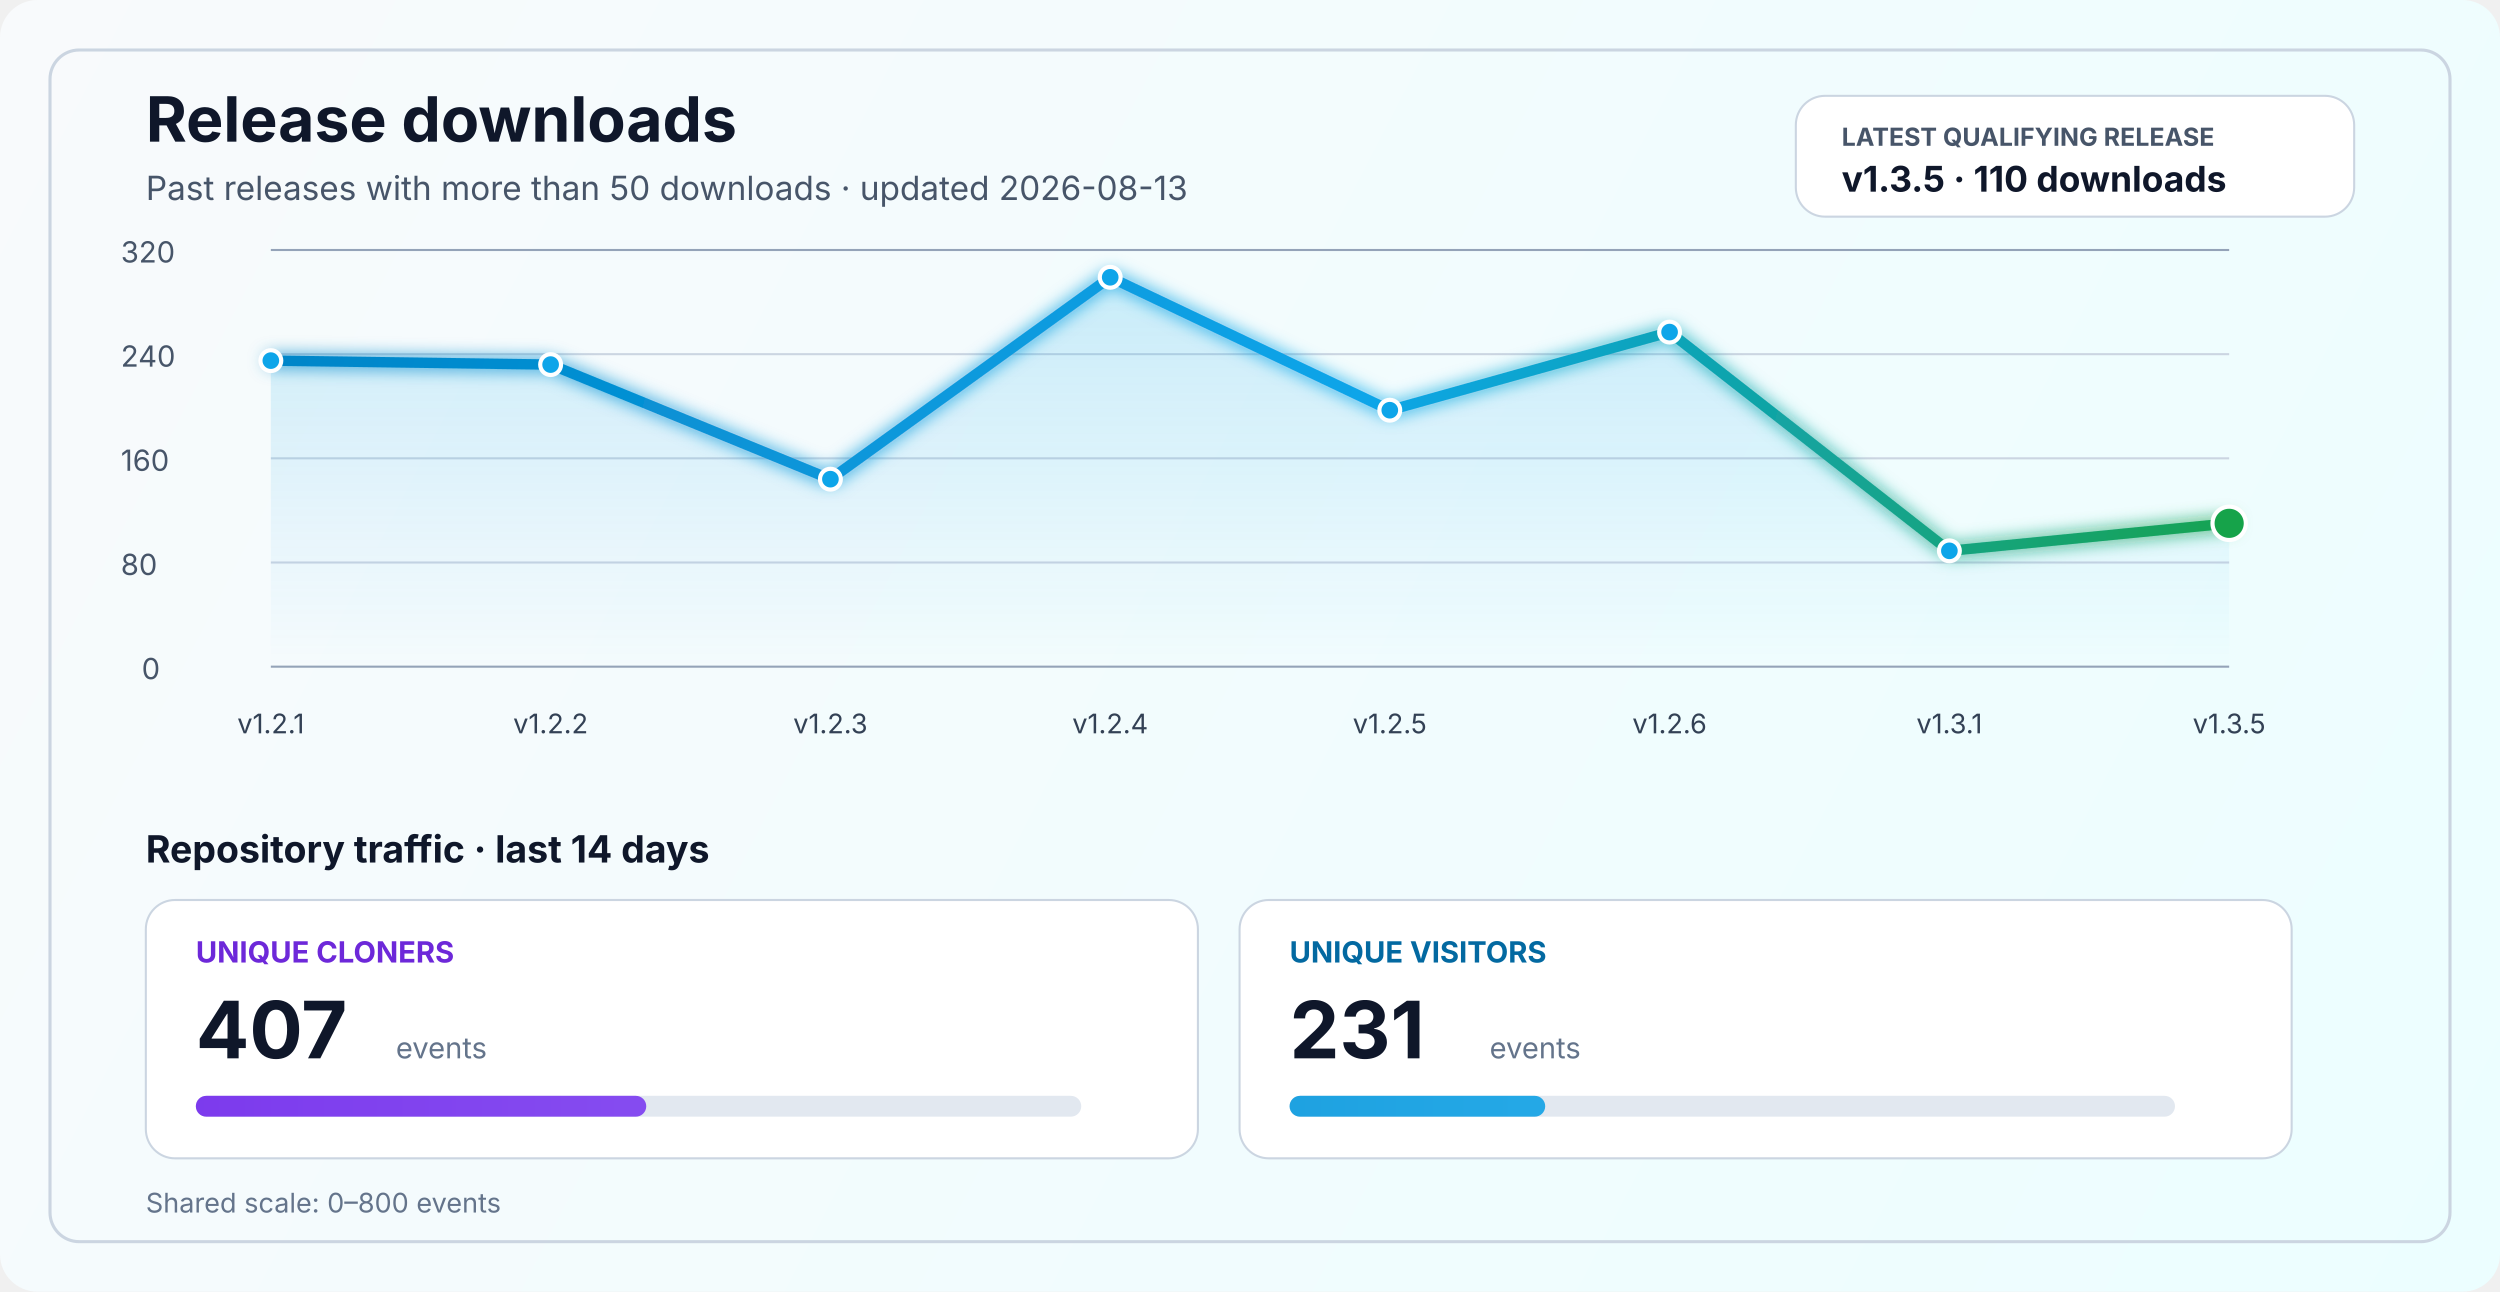
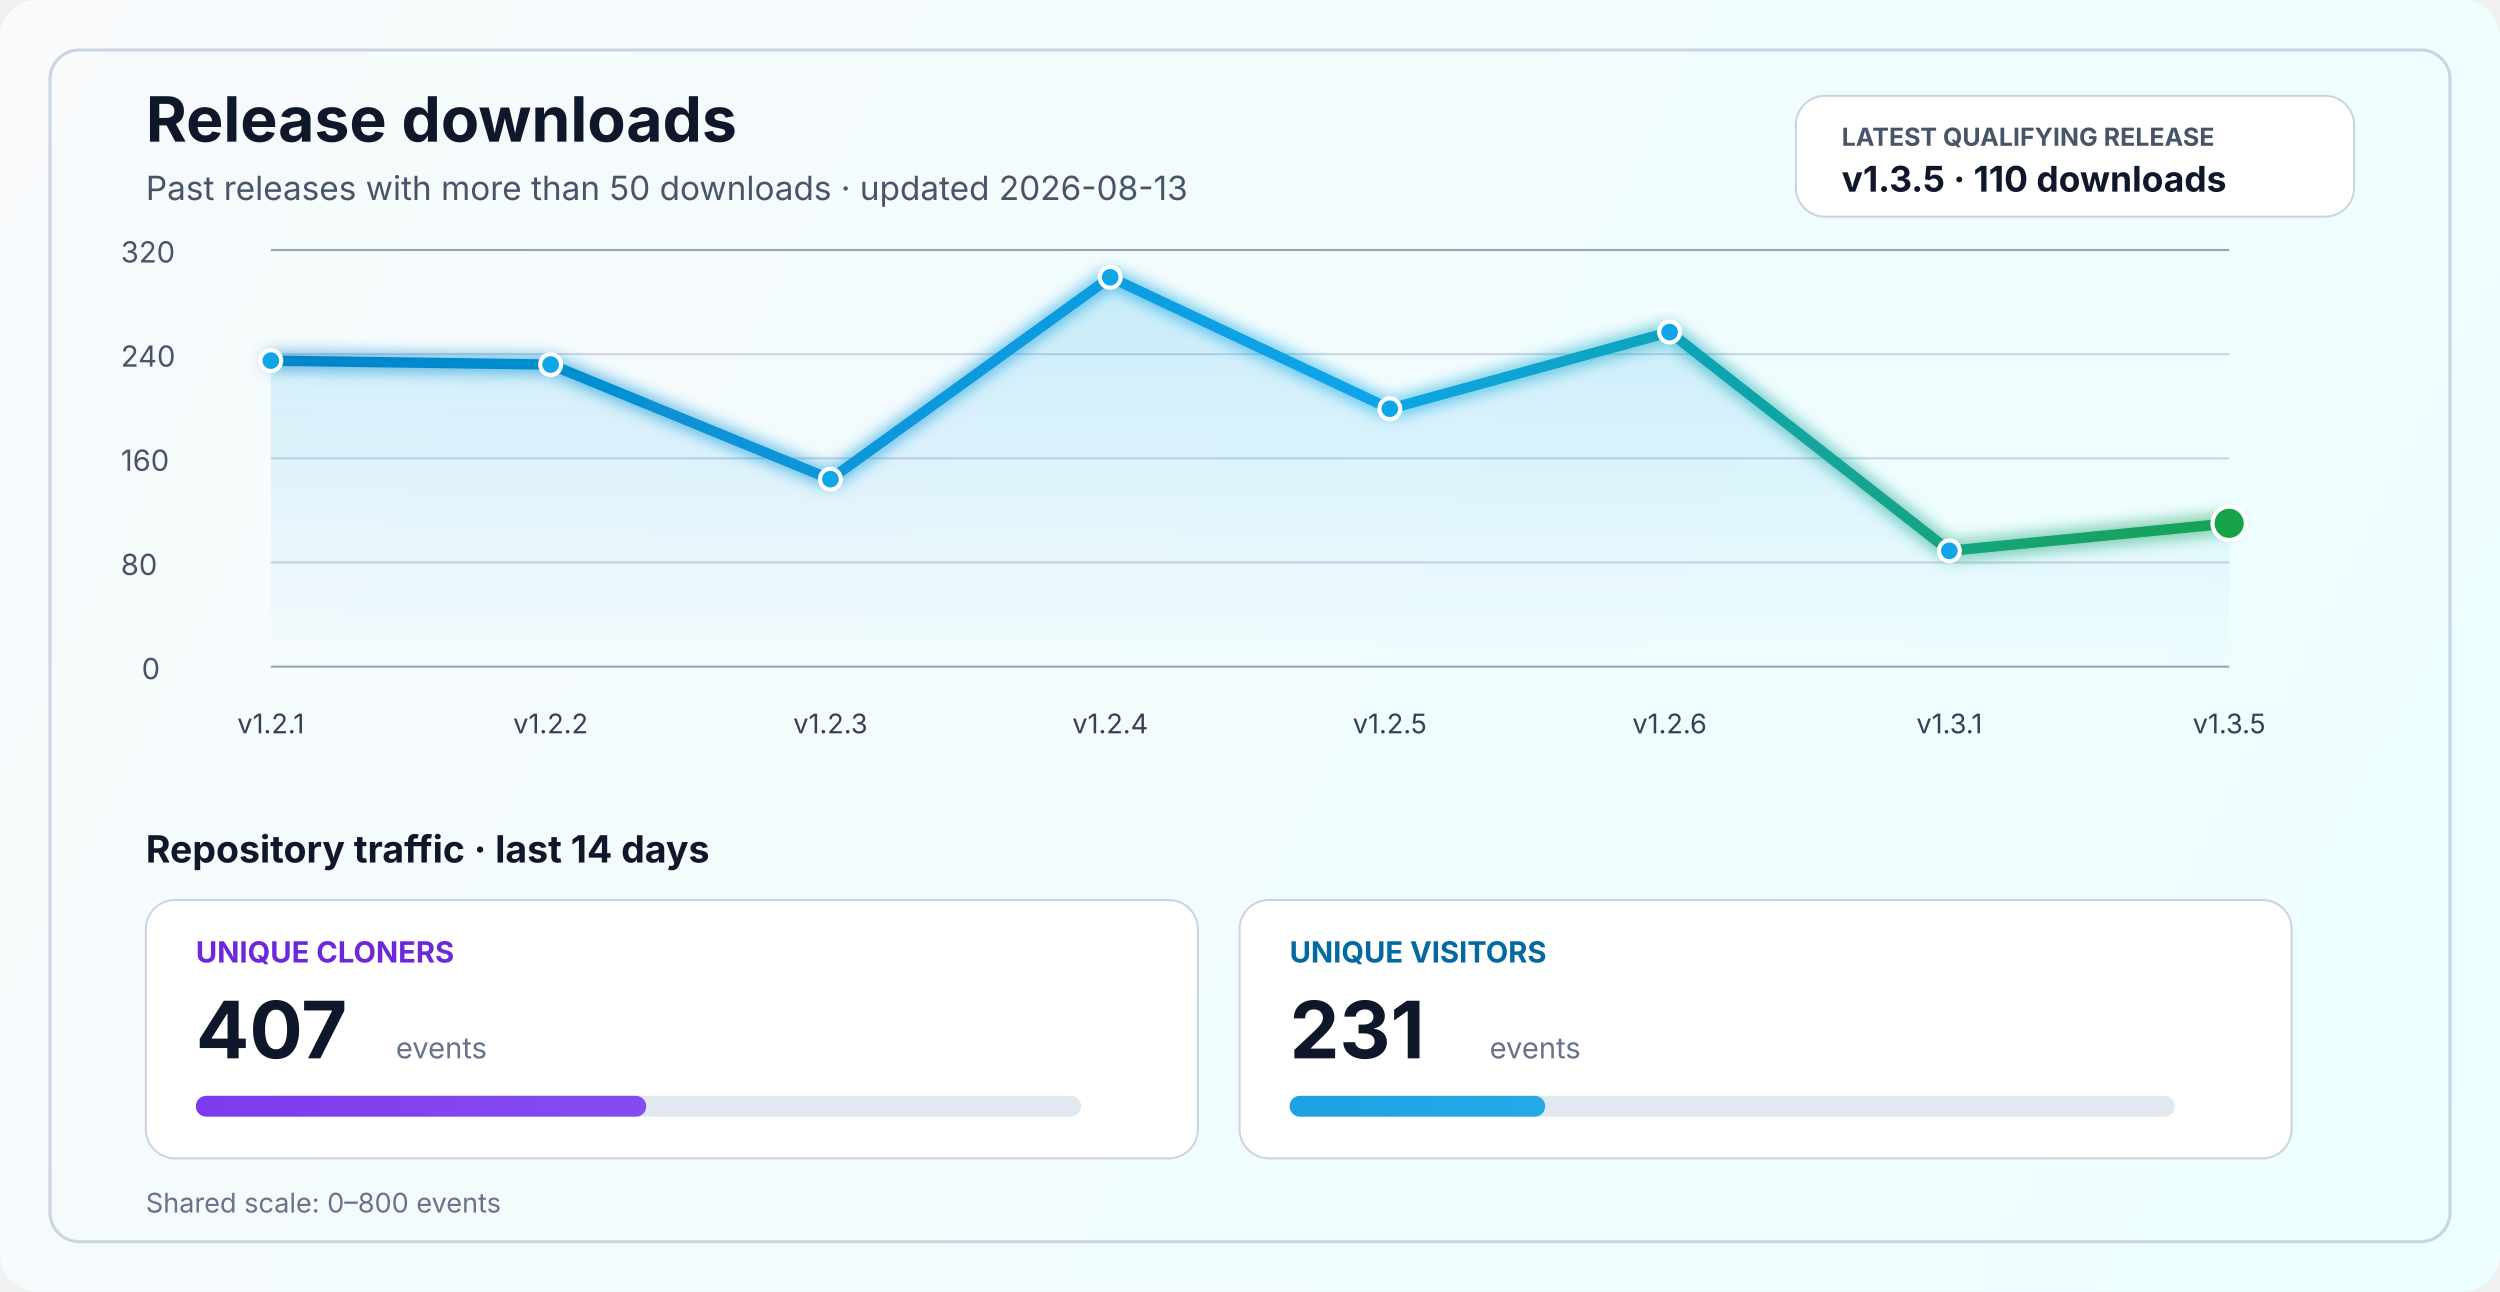
<svg xmlns="http://www.w3.org/2000/svg" width="1200" height="620" viewBox="0 0 1200 620" fill="none" role="img" aria-labelledby="title desc">
  <defs>
    <linearGradient id="bg" x1="0" y1="0" x2="1200" y2="620" gradientUnits="userSpaceOnUse">
      <stop stop-color="#F8FAFC" />
      <stop offset="1" stop-color="#ECFEFF" />
    </linearGradient>
    <linearGradient id="line" x1="130" y1="86" x2="1070" y2="340" gradientUnits="userSpaceOnUse">
      <stop stop-color="#0284C7" />
      <stop offset="0.55" stop-color="#0EA5E9" />
      <stop offset="1" stop-color="#16A34A" />
    </linearGradient>
    <linearGradient id="area" x1="0" y1="120" x2="0" y2="320" gradientUnits="userSpaceOnUse">
      <stop stop-color="#0EA5E9" stop-opacity="0.20" />
      <stop offset="1" stop-color="#0EA5E9" stop-opacity="0" />
    </linearGradient>
    <linearGradient id="cloneFill" x1="86" y1="450" x2="1110" y2="450" gradientUnits="userSpaceOnUse">
      <stop stop-color="#7C3AED" />
      <stop offset="1" stop-color="#A78BFA" />
    </linearGradient>
    <linearGradient id="viewFill" x1="86" y1="482" x2="1110" y2="482" gradientUnits="userSpaceOnUse">
      <stop stop-color="#0284C7" />
      <stop offset="1" stop-color="#38BDF8" />
    </linearGradient>
    <filter id="glow" x="-50%" y="-50%" width="200%" height="200%">
      <feGaussianBlur stdDeviation="4" result="blur" />
      <feMerge>
        <feMergeNode in="blur" />
        <feMergeNode in="SourceGraphic" />
      </feMerge>
    </filter>
  </defs>
  <rect width="1200" height="620" rx="18" fill="url(#bg)" />
  <rect x="24" y="24" width="1152" height="572" rx="14" stroke="#CBD5E1" stroke-width="1.5" />
  <text x="70" y="68" fill="#0F172A" font-size="30" font-family="SF Pro Display, -apple-system, BlinkMacSystemFont, Segoe UI, sans-serif" font-weight="700">Release downloads</text>
  <text x="70" y="96" fill="#475569" font-size="16" font-family="SF Pro Text, -apple-system, BlinkMacSystemFont, Segoe UI, sans-serif">Past releases with more than 50 downloads · updated 2026-08-13</text>
  <rect x="862" y="46" width="268" height="58" rx="14" fill="#FFFFFF" stroke="#CBD5E1" stroke-width="1" />
  <text x="884" y="70" fill="#475569" font-size="12" font-family="SF Pro Text, -apple-system, BlinkMacSystemFont, Segoe UI, sans-serif" font-weight="700">LATEST QUALIFYING RELEASE</text>
  <text x="884" y="92" fill="#0F172A" font-size="17" font-family="SF Pro Text, -apple-system, BlinkMacSystemFont, Segoe UI, sans-serif" font-weight="700">v1.3.5 · 110 downloads</text>
  <line x1="130" y1="320.0" x2="1070" y2="320.0" stroke="#94A3B8" stroke-width="1" />
  <line x1="130" y1="270.0" x2="1070" y2="270.0" stroke="#CBD5E1" stroke-width="1" />
  <line x1="130" y1="220.0" x2="1070" y2="220.0" stroke="#CBD5E1" stroke-width="1" />
  <line x1="130" y1="170.0" x2="1070" y2="170.0" stroke="#CBD5E1" stroke-width="1" />
  <line x1="130" y1="120.0" x2="1070" y2="120.0" stroke="#94A3B8" stroke-width="1" />
  <text x="68" y="326.0" fill="#475569" font-size="14" font-family="SF Pro Text, -apple-system, BlinkMacSystemFont, Segoe UI, sans-serif">0</text>
  <text x="58" y="276.0" fill="#475569" font-size="14" font-family="SF Pro Text, -apple-system, BlinkMacSystemFont, Segoe UI, sans-serif">80</text>
  <text x="58" y="226.0" fill="#475569" font-size="14" font-family="SF Pro Text, -apple-system, BlinkMacSystemFont, Segoe UI, sans-serif">160</text>
  <text x="58" y="176.0" fill="#475569" font-size="14" font-family="SF Pro Text, -apple-system, BlinkMacSystemFont, Segoe UI, sans-serif">240</text>
  <text x="58" y="126.0" fill="#475569" font-size="14" font-family="SF Pro Text, -apple-system, BlinkMacSystemFont, Segoe UI, sans-serif">320</text>
-   <path d="M 130.0 173.1 L 264.3 175.0 L 398.6 230.0 L 532.9 133.1 L 667.1 196.9 L 801.4 159.4 L 935.7 264.4 L 1070.0 251.2 L 1070 320 L 130 320 Z" fill="url(#area)" />
-   <polyline points="130.0,173.1 264.3,175.0 398.6,230.0 532.9,133.1 667.1,196.9 801.4,159.4 935.7,264.4 1070.0,251.2" fill="none" stroke="url(#line)" stroke-width="5" stroke-linecap="round" stroke-linejoin="round" filter="url(#glow)" />
+   <path d="M 130.0 173.1 L 264.3 175.0 L 398.6 230.0 L 532.9 133.1 L 667.1 196.2 L 801.4 159.4 L 935.7 264.4 L 1070.0 251.2 L 1070 320 L 130 320 Z" fill="url(#area)" />
+   <polyline points="130.0,173.1 264.3,175.0 398.6,230.0 532.9,133.1 667.1,196.2 801.4,159.4 935.7,264.4 1070.0,251.2" fill="none" stroke="url(#line)" stroke-width="5" stroke-linecap="round" stroke-linejoin="round" filter="url(#glow)" />
  <circle cx="130.0" cy="173.1" r="5" fill="#0EA5E9" stroke="#FFFFFF" stroke-width="2" />
  <circle cx="264.3" cy="175.0" r="5" fill="#0EA5E9" stroke="#FFFFFF" stroke-width="2" />
  <circle cx="398.6" cy="230.0" r="5" fill="#0EA5E9" stroke="#FFFFFF" stroke-width="2" />
  <circle cx="532.9" cy="133.1" r="5" fill="#0EA5E9" stroke="#FFFFFF" stroke-width="2" />
-   <circle cx="667.1" cy="196.9" r="5" fill="#0EA5E9" stroke="#FFFFFF" stroke-width="2" />
+   <circle cx="667.1" cy="196.2" r="5" fill="#0EA5E9" stroke="#FFFFFF" stroke-width="2" />
  <circle cx="801.4" cy="159.4" r="5" fill="#0EA5E9" stroke="#FFFFFF" stroke-width="2" />
  <circle cx="935.7" cy="264.4" r="5" fill="#0EA5E9" stroke="#FFFFFF" stroke-width="2" />
  <circle cx="1070.0" cy="251.2" r="8" fill="#16A34A" stroke="#FFFFFF" stroke-width="2" />
  <text x="130.0" y="352" text-anchor="middle" fill="#334155" font-size="13" font-family="SF Pro Text, -apple-system, BlinkMacSystemFont, Segoe UI, sans-serif">v1.2.1</text>
  <text x="264.3" y="352" text-anchor="middle" fill="#334155" font-size="13" font-family="SF Pro Text, -apple-system, BlinkMacSystemFont, Segoe UI, sans-serif">v1.2.2</text>
  <text x="398.6" y="352" text-anchor="middle" fill="#334155" font-size="13" font-family="SF Pro Text, -apple-system, BlinkMacSystemFont, Segoe UI, sans-serif">v1.2.3</text>
  <text x="532.9" y="352" text-anchor="middle" fill="#334155" font-size="13" font-family="SF Pro Text, -apple-system, BlinkMacSystemFont, Segoe UI, sans-serif">v1.2.4</text>
  <text x="667.1" y="352" text-anchor="middle" fill="#334155" font-size="13" font-family="SF Pro Text, -apple-system, BlinkMacSystemFont, Segoe UI, sans-serif">v1.2.5</text>
  <text x="801.4" y="352" text-anchor="middle" fill="#334155" font-size="13" font-family="SF Pro Text, -apple-system, BlinkMacSystemFont, Segoe UI, sans-serif">v1.2.6</text>
  <text x="935.7" y="352" text-anchor="middle" fill="#334155" font-size="13" font-family="SF Pro Text, -apple-system, BlinkMacSystemFont, Segoe UI, sans-serif">v1.3.1</text>
  <text x="1070.0" y="352" text-anchor="middle" fill="#334155" font-size="13" font-family="SF Pro Text, -apple-system, BlinkMacSystemFont, Segoe UI, sans-serif">v1.3.5</text>
  <text x="70" y="414" fill="#0F172A" font-size="18" font-family="SF Pro Text, -apple-system, BlinkMacSystemFont, Segoe UI, sans-serif" font-weight="700">Repository traffic · last 14 days</text>
  <rect x="70" y="432" width="505" height="124" rx="14" fill="#FFFFFF" stroke="#CBD5E1" stroke-width="1" />
  <text x="94" y="462" fill="#6D28D9" font-size="14" font-family="SF Pro Text, -apple-system, BlinkMacSystemFont, Segoe UI, sans-serif" font-weight="700">UNIQUE CLONERS</text>
  <text x="94" y="508" fill="#0F172A" font-size="38" font-family="SF Pro Display, -apple-system, BlinkMacSystemFont, Segoe UI, sans-serif" font-weight="700">407</text>
  <text x="190" y="508" fill="#64748B" font-size="14" font-family="SF Pro Text, -apple-system, BlinkMacSystemFont, Segoe UI, sans-serif">events</text>
  <rect x="94" y="526" width="425" height="10" rx="5" fill="#E2E8F0" />
  <rect x="94" y="526" width="216.2" height="10" rx="5" fill="url(#cloneFill)" />
  <rect x="595" y="432" width="505" height="124" rx="14" fill="#FFFFFF" stroke="#CBD5E1" stroke-width="1" />
  <text x="619" y="462" fill="#0369A1" font-size="14" font-family="SF Pro Text, -apple-system, BlinkMacSystemFont, Segoe UI, sans-serif" font-weight="700">UNIQUE VISITORS</text>
  <text x="619" y="508" fill="#0F172A" font-size="38" font-family="SF Pro Display, -apple-system, BlinkMacSystemFont, Segoe UI, sans-serif" font-weight="700">231</text>
  <text x="715" y="508" fill="#64748B" font-size="14" font-family="SF Pro Text, -apple-system, BlinkMacSystemFont, Segoe UI, sans-serif">events</text>
  <rect x="619" y="526" width="425" height="10" rx="5" fill="#E2E8F0" />
  <rect x="619" y="526" width="122.7" height="10" rx="5" fill="url(#viewFill)" />
  <text x="70" y="582" fill="#64748B" font-size="13" font-family="SF Pro Text, -apple-system, BlinkMacSystemFont, Segoe UI, sans-serif">Shared scale: 0–800 events</text>
</svg>
